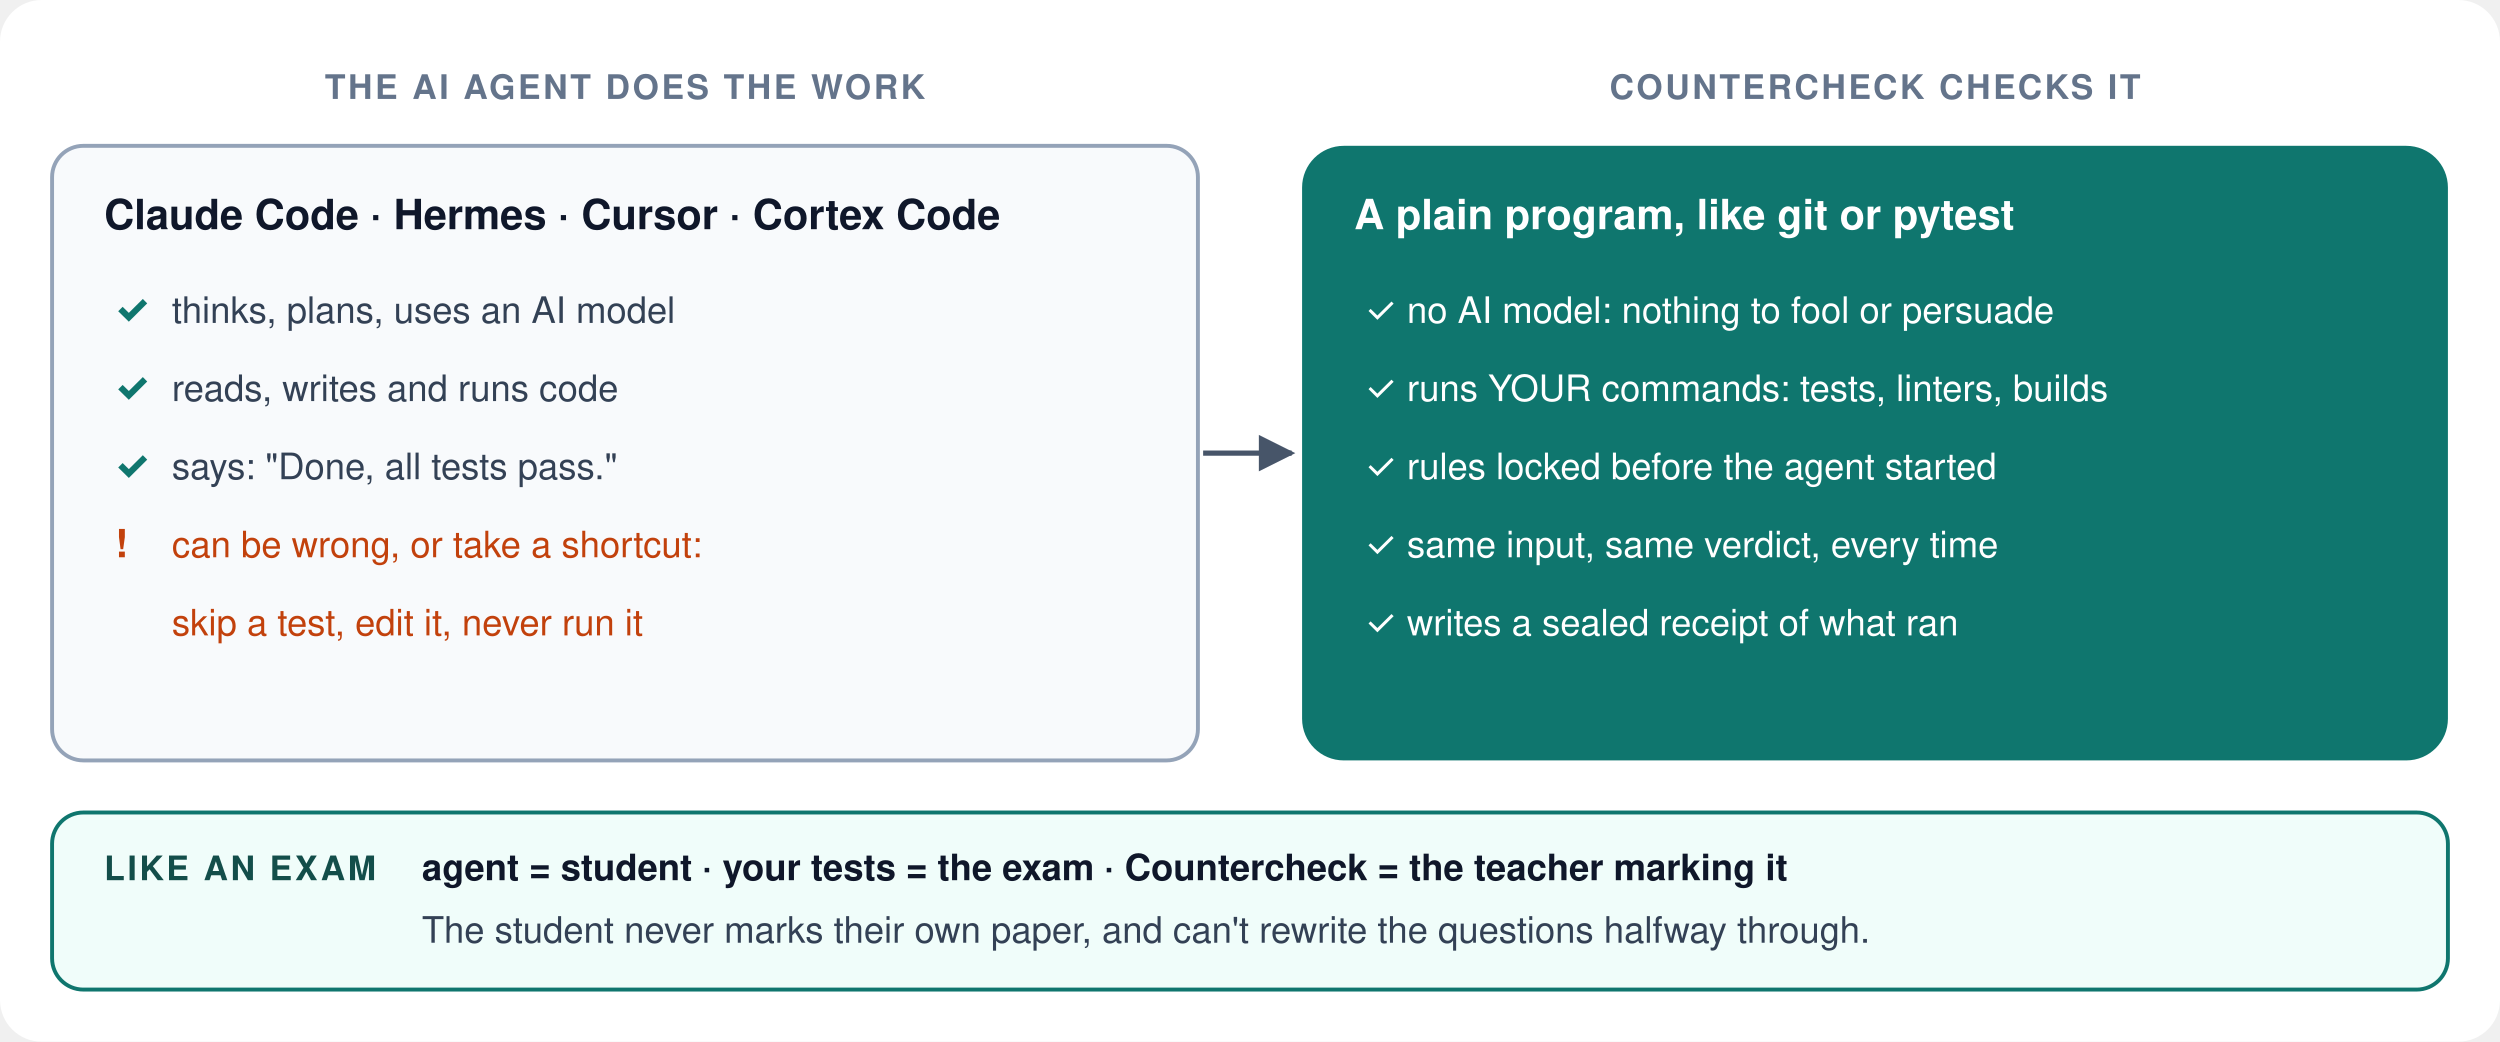
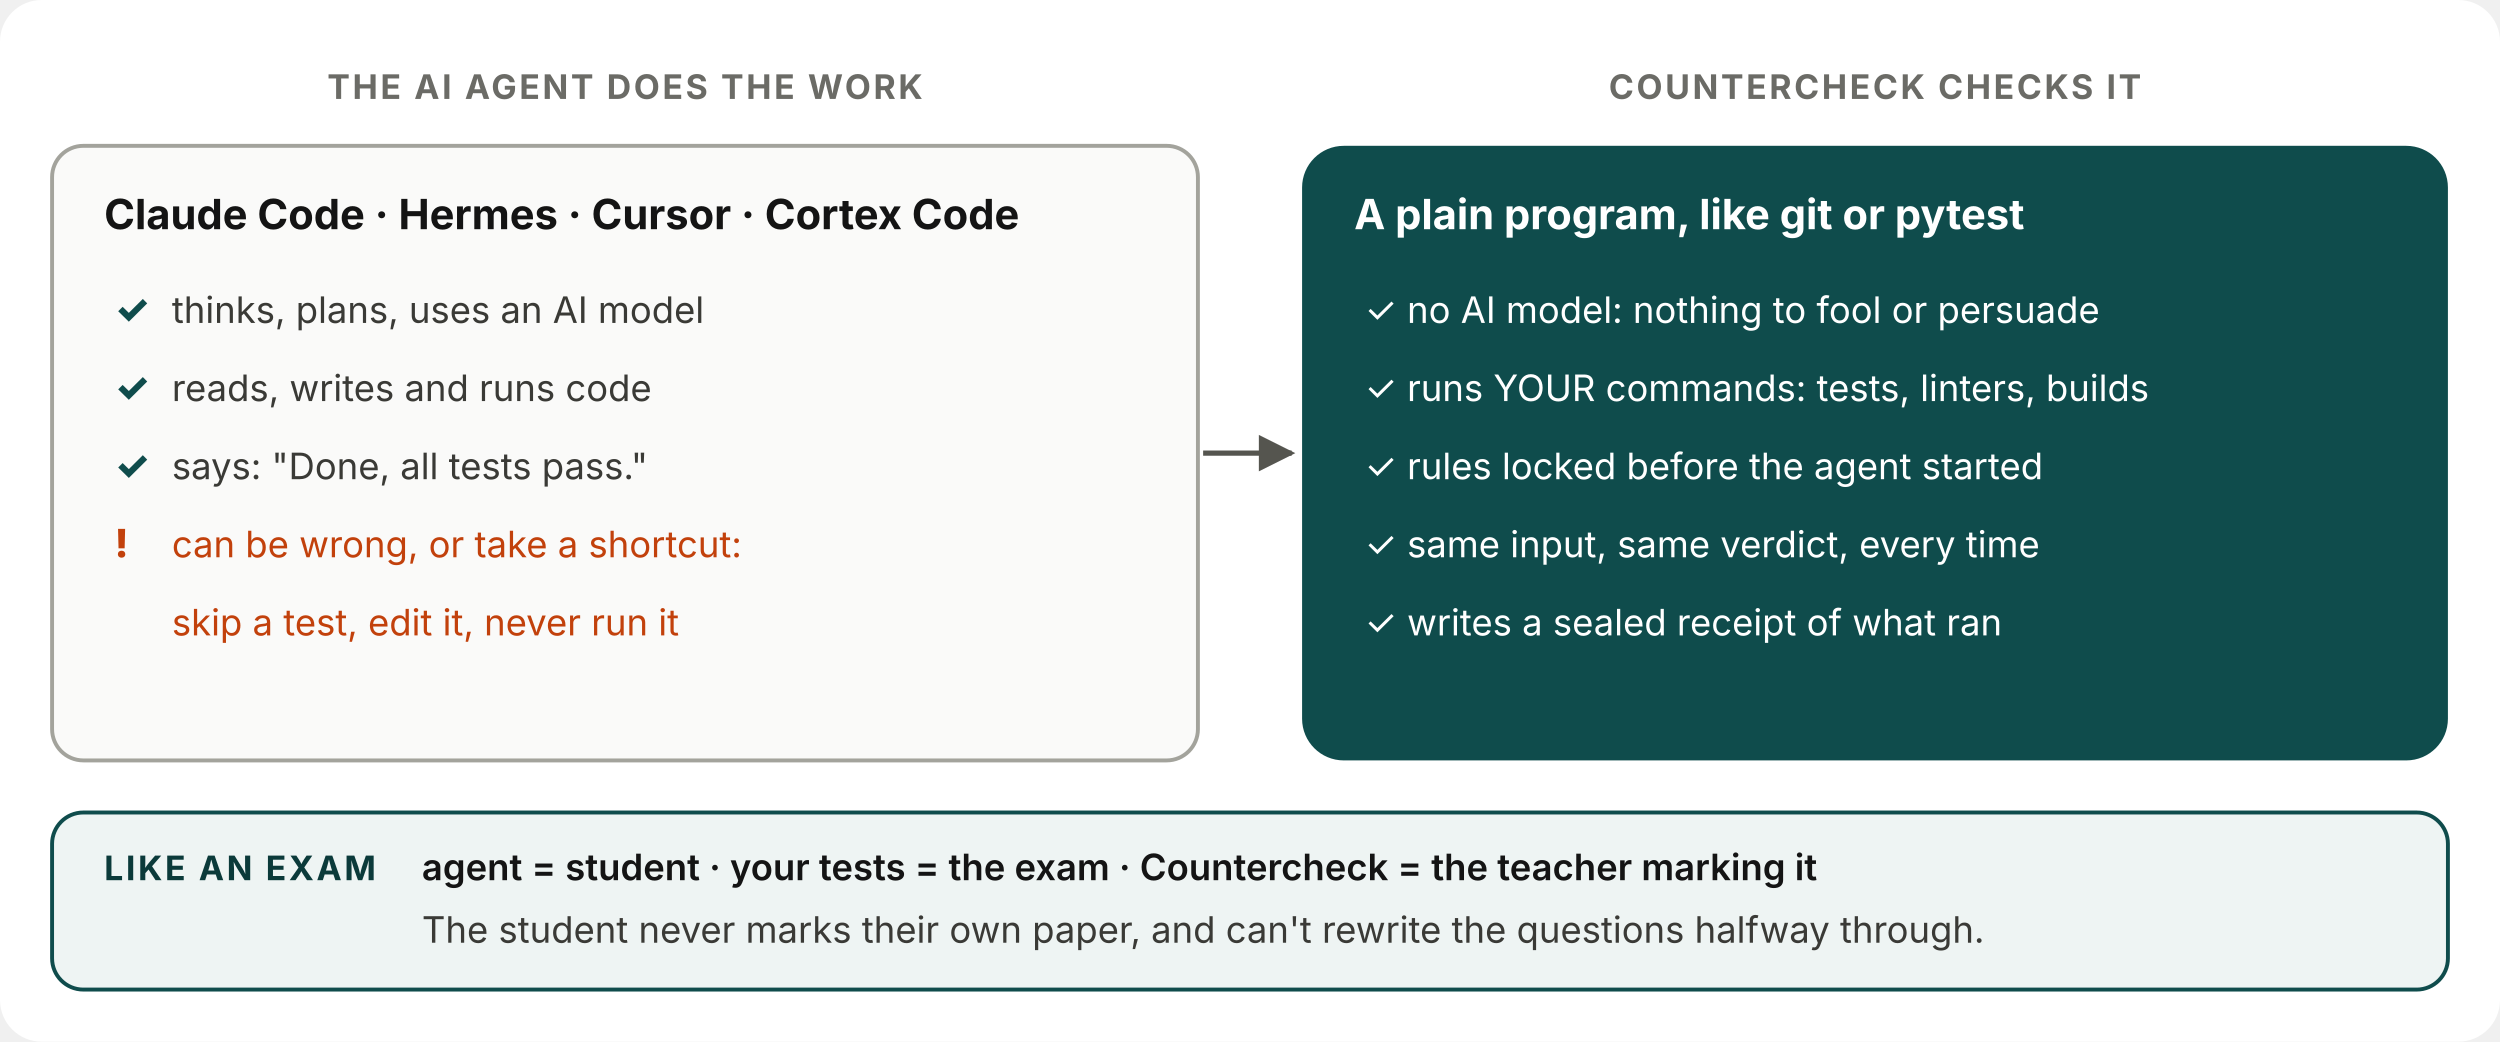
- <svg xmlns="http://www.w3.org/2000/svg" width="960" height="400" viewBox="0 0 960 400" font-family="-apple-system, BlinkMacSystemFont, 'Segoe UI', Helvetica, Arial, sans-serif">
+ <svg xmlns="http://www.w3.org/2000/svg" width="960" height="400" viewBox="0 0 960 400" font-family="Inter, -apple-system, BlinkMacSystemFont, 'Segoe UI', Helvetica, Arial, sans-serif">
  <defs>
    <marker id="arrow" viewBox="0 0 10 10" refX="9" refY="5" markerWidth="7" markerHeight="7" orient="auto-start-reverse">
-       <path d="M0,0 L10,5 L0,10 z" fill="#475569" />
+       <path d="M0,0 L10,5 L0,10 z" fill="#55554F" />
    </marker>
    <marker id="arrowCoral" viewBox="0 0 10 10" refX="9" refY="5" markerWidth="7" markerHeight="7" orient="auto-start-reverse">
      <path d="M0,0 L10,5 L0,10 z" fill="#C2410C" />
    </marker>
    <marker id="arrowTeal" viewBox="0 0 10 10" refX="9" refY="5" markerWidth="7" markerHeight="7" orient="auto-start-reverse">
-       <path d="M0,0 L10,5 L0,10 z" fill="#0F766E" />
+       <path d="M0,0 L10,5 L0,10 z" fill="#0F4C4C" />
    </marker>
  </defs>
  <rect width="960" height="400" rx="16" fill="#FFFFFF" />
-   <text x="240" y="38" font-size="13" fill="#64748B" font-weight="700" text-anchor="middle" letter-spacing="1">THE AI AGENT DOES THE WORK</text>
-   <text x="720" y="38" font-size="13" fill="#64748B" font-weight="700" text-anchor="middle" letter-spacing="1">COUNTERCHECK CHECKS IT</text>
-   <rect x="20" y="56" width="440" height="236" rx="12" fill="#F8FAFC" stroke="#94A3B8" stroke-width="1.5" />
-   <text x="40" y="88" font-size="16" fill="#0F172A" font-weight="700">Claude Code · Hermes · Cursor · Cortex Code</text>
-   <text x="44" y="124" font-size="15" fill="#0F766E" font-weight="800">✓</text>
-   <text x="66" y="124" font-size="14" fill="#334155">thinks, plans, uses an AI model</text>
-   <text x="44" y="154" font-size="15" fill="#0F766E" font-weight="800">✓</text>
-   <text x="66" y="154" font-size="14" fill="#334155">reads, writes and runs code</text>
-   <text x="44" y="184" font-size="15" fill="#0F766E" font-weight="800">✓</text>
-   <text x="66" y="184" font-size="14" fill="#334155">says: "Done, all tests pass."</text>
+   <text x="240" y="38" font-size="13" fill="#6B6B66" font-weight="700" text-anchor="middle" letter-spacing="1">THE AI AGENT DOES THE WORK</text>
+   <text x="720" y="38" font-size="13" fill="#6B6B66" font-weight="700" text-anchor="middle" letter-spacing="1">COUNTERCHECK CHECKS IT</text>
+   <rect x="20" y="56" width="440" height="236" rx="12" fill="#FAFAF9" stroke="#A3A39C" stroke-width="1.5" />
+   <text x="40" y="88" font-size="16" fill="#141414" font-weight="700">Claude Code · Hermes · Cursor · Cortex Code</text>
+   <text x="44" y="124" font-size="15" fill="#0F4C4C" font-weight="800">✓</text>
+   <text x="66" y="124" font-size="14" fill="#3A3A36">thinks, plans, uses an AI model</text>
+   <text x="44" y="154" font-size="15" fill="#0F4C4C" font-weight="800">✓</text>
+   <text x="66" y="154" font-size="14" fill="#3A3A36">reads, writes and runs code</text>
+   <text x="44" y="184" font-size="15" fill="#0F4C4C" font-weight="800">✓</text>
+   <text x="66" y="184" font-size="14" fill="#3A3A36">says: "Done, all tests pass."</text>
  <text x="44" y="214" font-size="15" fill="#C2410C" font-weight="800">!</text>
  <text x="66" y="214" font-size="14" fill="#C2410C">can be wrong, or take a shortcut:</text>
  <text x="66" y="244" font-size="14" fill="#C2410C">skip a test, edit it, never run it</text>
-   <rect x="500" y="56" width="440" height="236" rx="16" fill="#0F766E" />
+   <rect x="500" y="56" width="440" height="236" rx="16" fill="#0F4C4C" />
  <text x="520" y="88" font-size="16" fill="#FFFFFF" font-weight="700">A plain program, like git or pytest</text>
  <text x="524" y="124" font-size="14" fill="#FFFFFF">✓  no AI model: nothing to fool or persuade</text>
  <text x="524" y="154" font-size="14" fill="#FFFFFF">✓  runs YOUR commands: tests, linters, builds</text>
  <text x="524" y="184" font-size="14" fill="#FFFFFF">✓  rules locked before the agent started</text>
  <text x="524" y="214" font-size="14" fill="#FFFFFF">✓  same input, same verdict, every time</text>
  <text x="524" y="244" font-size="14" fill="#FFFFFF">✓  writes a sealed receipt of what ran</text>
-   <line x1="462" y1="174" x2="496" y2="174" stroke="#475569" stroke-width="2" marker-end="url(#arrow)" />
-   <rect x="20" y="312" width="920" height="68" rx="12" fill="#F0FDFA" stroke="#0F766E" stroke-width="1.5" />
-   <text x="40" y="338" font-size="13" fill="#134E4A" font-weight="700" letter-spacing="1">LIKE AN EXAM</text>
-   <text x="162" y="338" font-size="14" fill="#0F172A" font-weight="600">agent = student   ·   your tests = the exam   ·   Countercheck = the teacher marking it</text>
-   <text x="162" y="362" font-size="14" fill="#334155">The student never marks their own paper, and can't rewrite the questions halfway through.</text>
+   <line x1="462" y1="174" x2="496" y2="174" stroke="#55554F" stroke-width="2" marker-end="url(#arrow)" />
+   <rect x="20" y="312" width="920" height="68" rx="12" fill="#EEF4F3" stroke="#0F4C4C" stroke-width="1.5" />
+   <text x="40" y="338" font-size="13" fill="#0B3A3A" font-weight="700" letter-spacing="1">LIKE AN EXAM</text>
+   <text x="162" y="338" font-size="14" fill="#141414" font-weight="600">agent = student   ·   your tests = the exam   ·   Countercheck = the teacher marking it</text>
+   <text x="162" y="362" font-size="14" fill="#3A3A36">The student never marks their own paper, and can't rewrite the questions halfway through.</text>
</svg>
